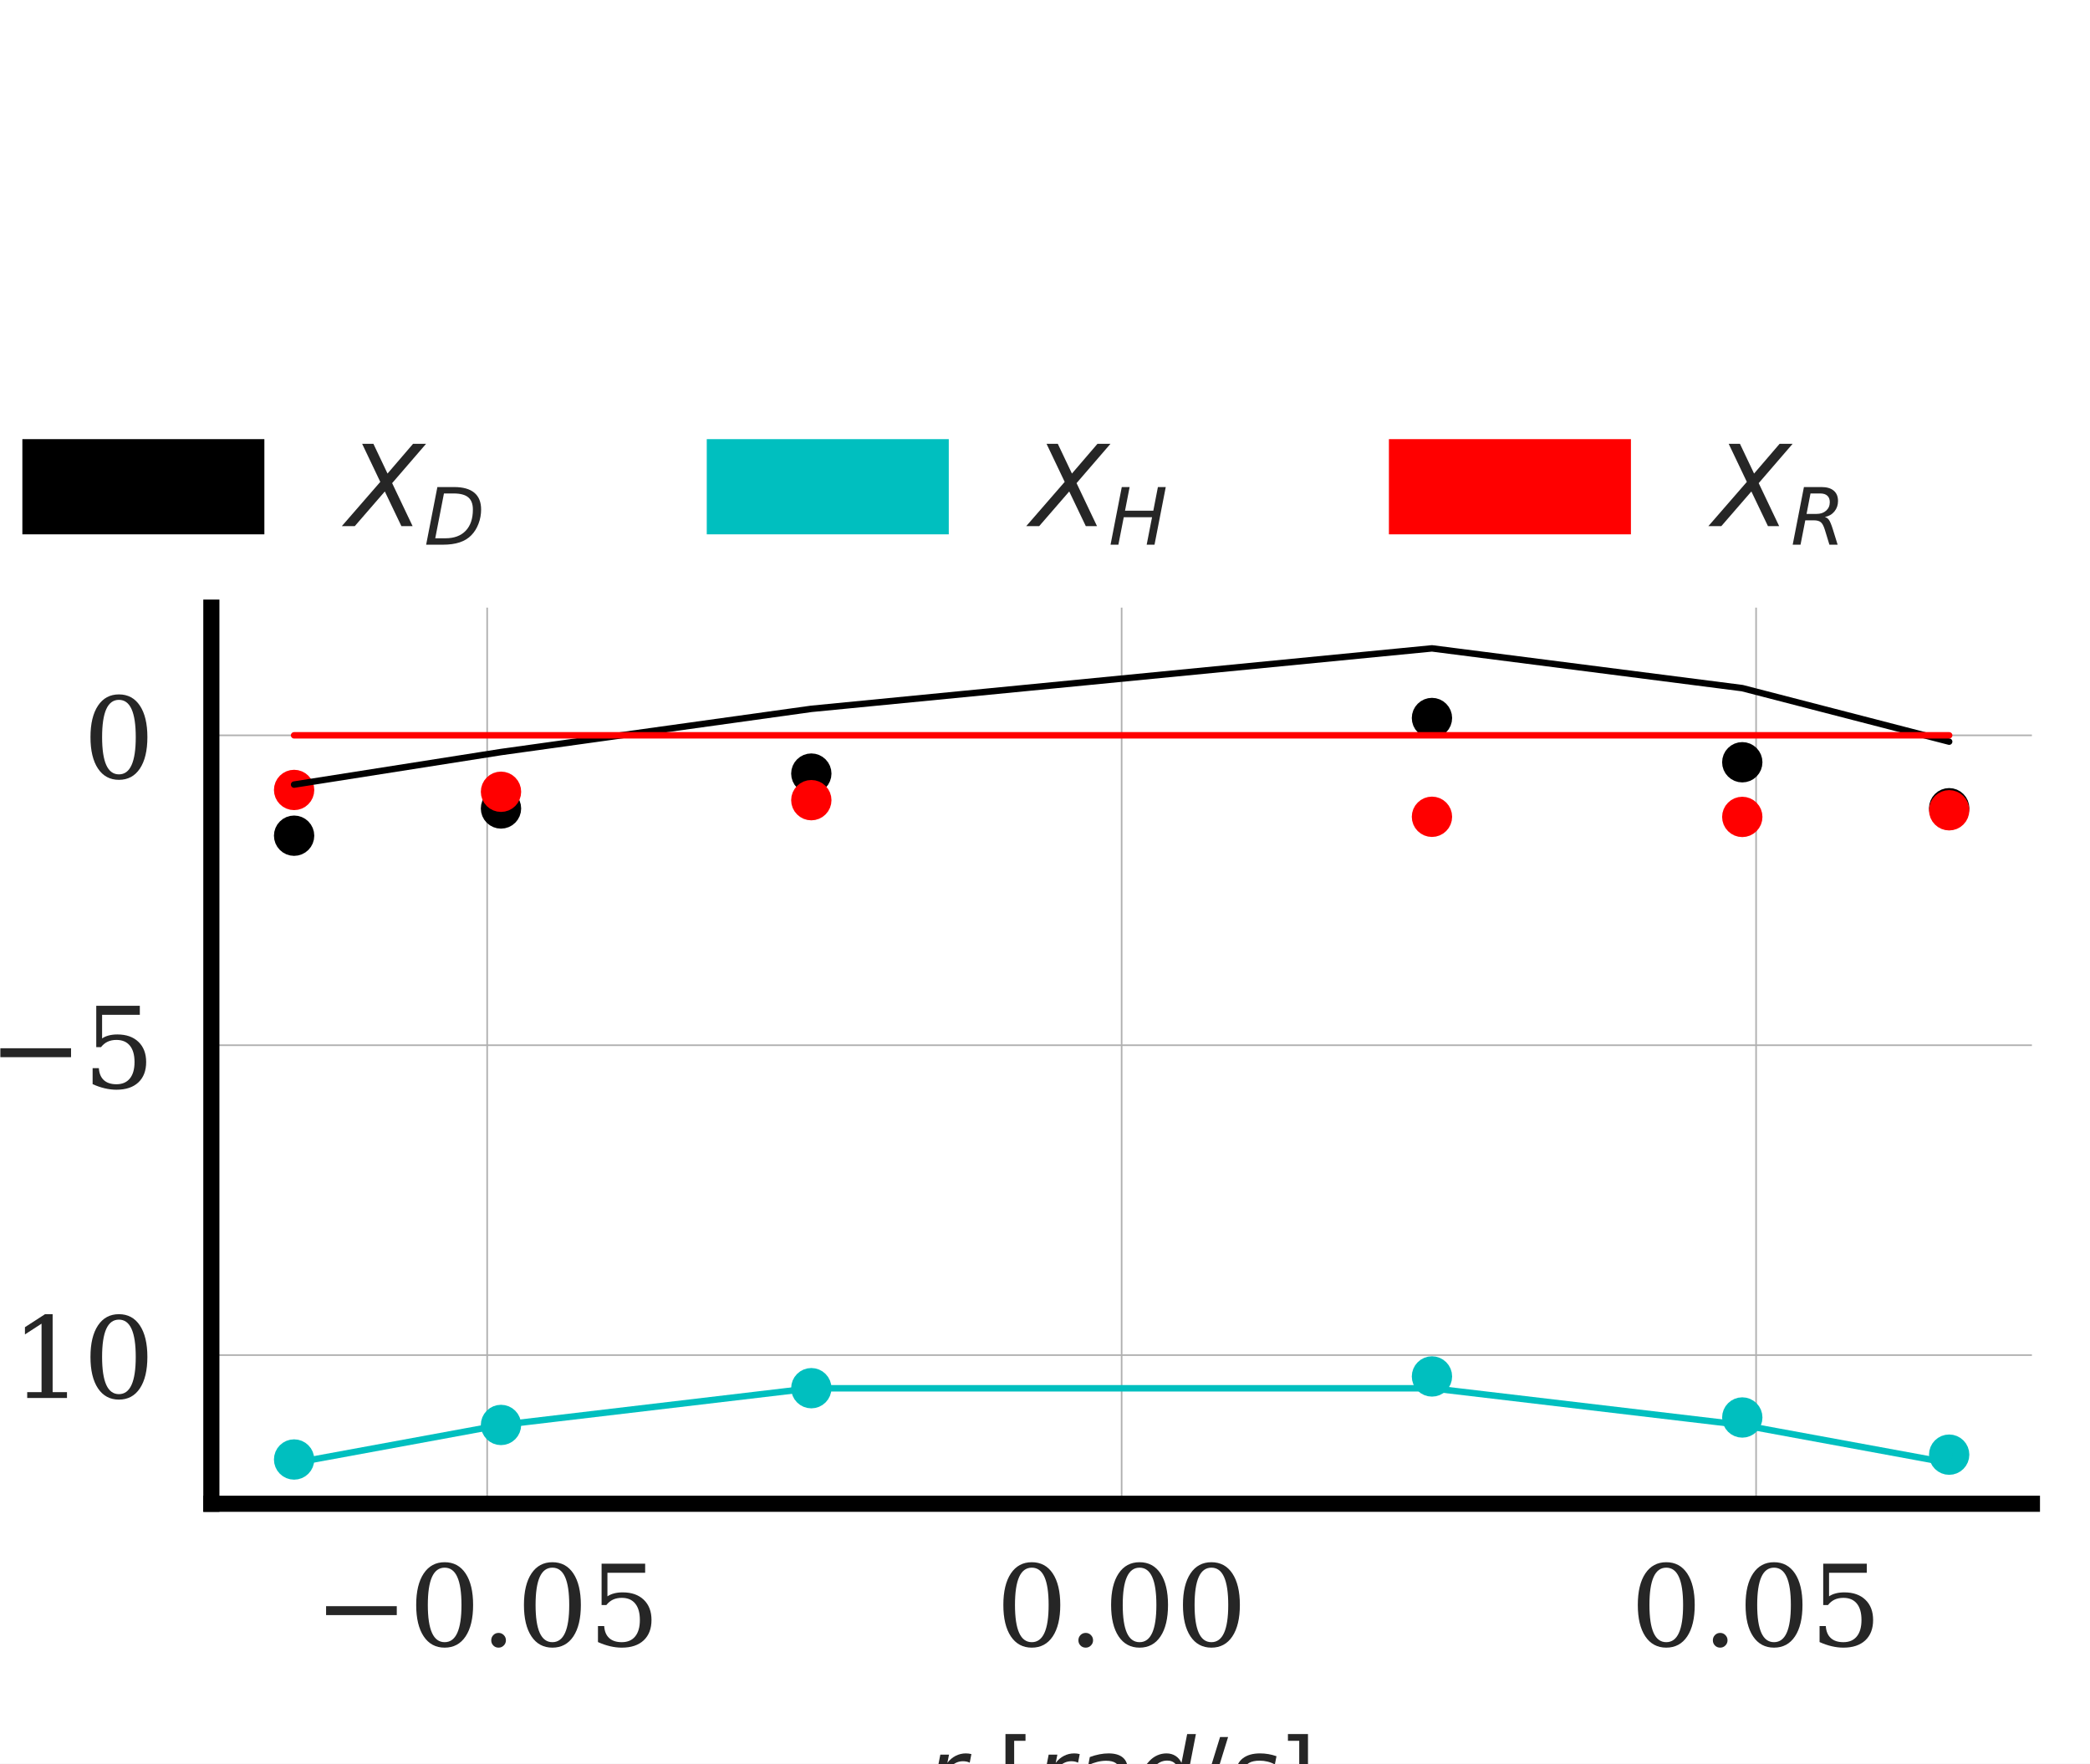
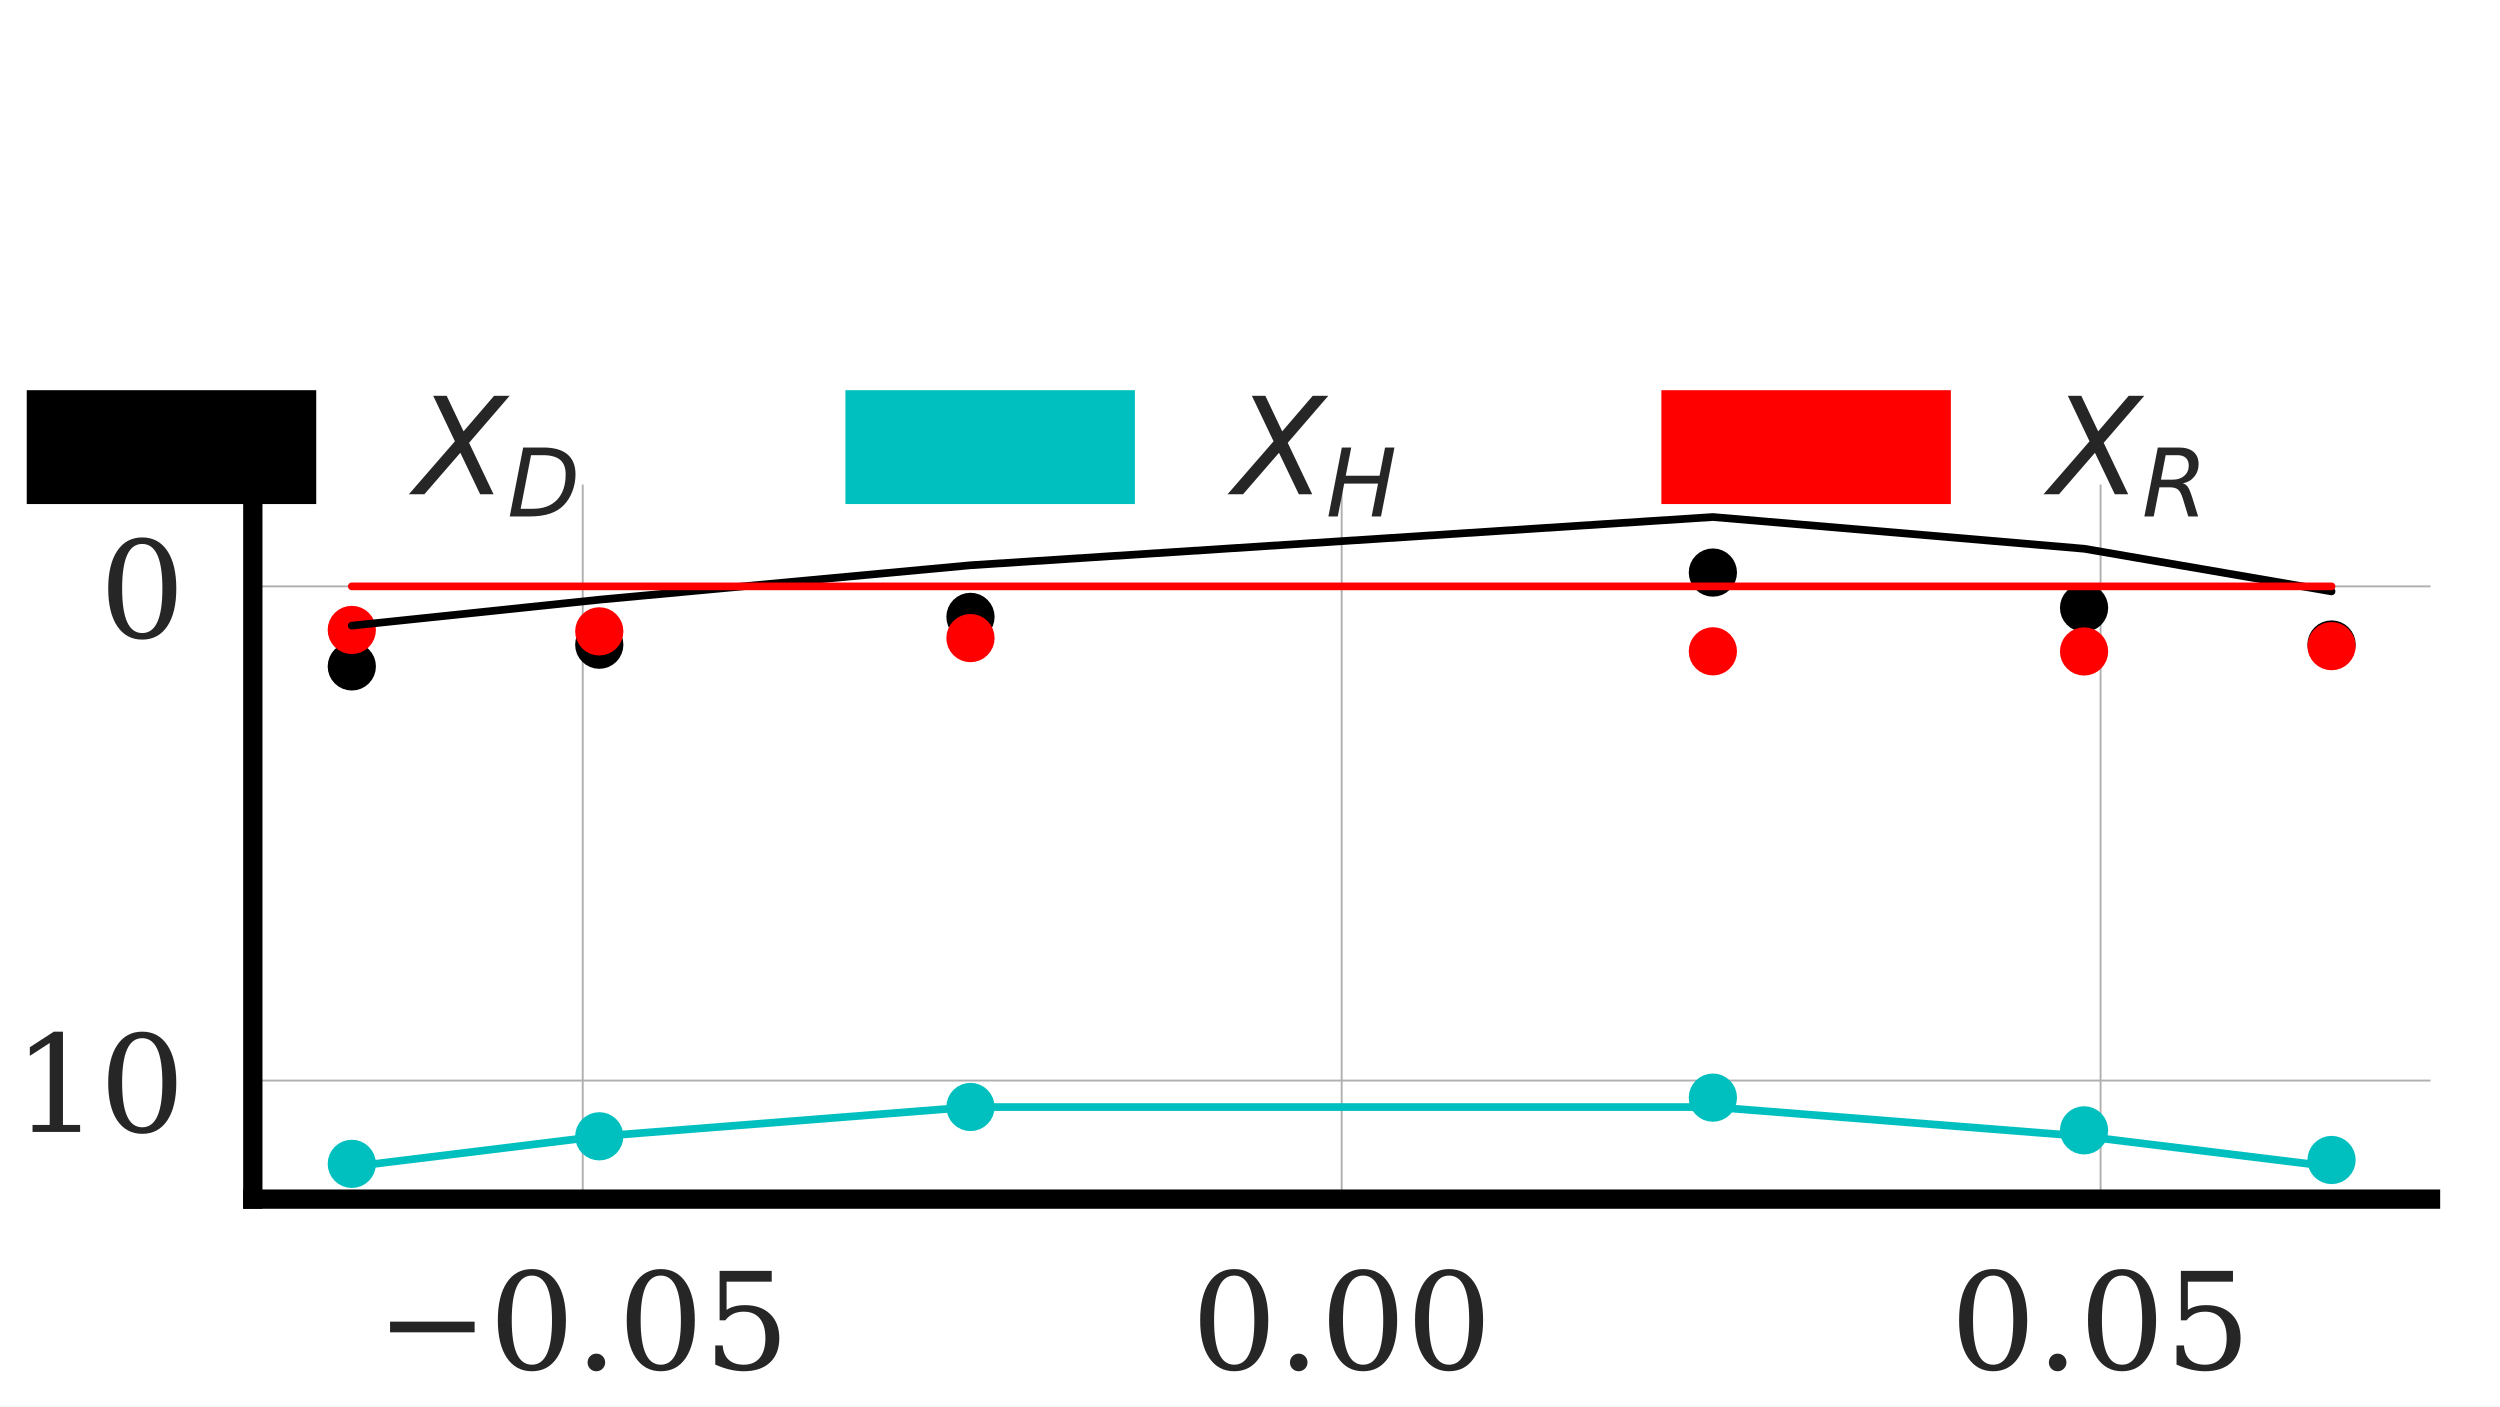
- <svg xmlns="http://www.w3.org/2000/svg" xmlns:xlink="http://www.w3.org/1999/xlink" width="129.54pt" height="109.312pt" viewBox="0 0 129.54 109.312" version="1.1">
+ <svg xmlns="http://www.w3.org/2000/svg" xmlns:xlink="http://www.w3.org/1999/xlink" width="129.54pt" height="72.874pt" viewBox="0 0 129.54 72.874" version="1.1">
  <defs>
    <style type="text/css">*{stroke-linejoin: round; stroke-linecap: butt}</style>
  </defs>
  <g id="figure_1">
    <g id="patch_1">
-       <path d="M 0 109.312  L 129.54 109.312  L 129.54 0  L 0 0  z " style="fill: #ffffff" />
+       <path d="M 0 72.874  L 129.54 72.874  L 129.54 0  L 0 0  z " style="fill: #ffffff" />
    </g>
    <g id="axes_1">
      <g id="patch_2">
-         <path d="M 13.1 93.202  L 125.94 93.202  L 125.94 37.661  L 13.1 37.661  z " style="fill: #ffffff" />
+         <path d="M 13.1 62.134  L 125.94 62.134  L 125.94 25.107  L 13.1 25.107  z " style="fill: #ffffff" />
      </g>
      <g id="matplotlib.axis_1">
        <g id="xtick_1">
          <g id="line2d_1">
-             <path d="M 30.195 93.202  L 30.195 37.661  " clip-path="url(#pa07404b230)" style="fill: none; stroke: #b0b0b0; stroke-width: 0.1; stroke-linecap: round" />
+             <path d="M 30.195 62.134  L 30.195 25.107  " clip-path="url(#p37323d20c9)" style="fill: none; stroke: #b0b0b0; stroke-width: 0.1; stroke-linecap: round" />
          </g>
          <g id="line2d_2" />
          <g id="text_1">
-             <g style="fill: #262626" transform="translate(19.46946 102.0205) scale(0.07 -0.07)">
+             <g style="fill: #262626" transform="translate(19.46946 70.95327) scale(0.07 -0.07)">
              <defs>
                <path id="DejaVuSerif-2212" d="M 678 2259  L 4684 2259  L 4684 1753  L 678 1753  L 678 2259  z " transform="scale(0.015625)" />
                <path id="DejaVuSerif-30" d="M 2034 219  Q 2513 219 2750 744  Q 2988 1269 2988 2328  Q 2988 3391 2750 3916  Q 2513 4441 2034 4441  Q 1556 4441 1318 3916  Q 1081 3391 1081 2328  Q 1081 1269 1318 744  Q 1556 219 2034 219  z M 2034 -91  Q 1275 -91 848 546  Q 422 1184 422 2328  Q 422 3475 848 4112  Q 1275 4750 2034 4750  Q 2797 4750 3222 4112  Q 3647 3475 3647 2328  Q 3647 1184 3222 546  Q 2797 -91 2034 -91  z " transform="scale(0.015625)" />
                <path id="DejaVuSerif-2e" d="M 603 325  Q 603 500 722 622  Q 841 744 1019 744  Q 1191 744 1312 622  Q 1434 500 1434 325  Q 1434 153 1312 31  Q 1191 -91 1019 -91  Q 841 -91 722 29  Q 603 150 603 325  z " transform="scale(0.015625)" />
                <path id="DejaVuSerif-35" d="M 3219 4666  L 3219 4153  L 1081 4153  L 1081 2816  Q 1244 2928 1461 2984  Q 1678 3041 1947 3041  Q 2703 3041 3140 2622  Q 3578 2203 3578 1478  Q 3578 738 3136 323  Q 2694 -91 1894 -91  Q 1572 -91 1234 -12  Q 897 66 544 225  L 544 1131  L 897 1131  Q 925 688 1179 453  Q 1434 219 1894 219  Q 2388 219 2653 544  Q 2919 869 2919 1478  Q 2919 2084 2655 2407  Q 2391 2731 1894 2731  Q 1613 2731 1398 2631  Q 1184 2531 1019 2322  L 750 2322  L 750 4666  L 3219 4666  z " transform="scale(0.015625)" />
              </defs>
              <use xlink:href="#DejaVuSerif-2212" />
              <use xlink:href="#DejaVuSerif-30" x="83.789" />
              <use xlink:href="#DejaVuSerif-2e" x="147.412" />
              <use xlink:href="#DejaVuSerif-30" x="179.199" />
              <use xlink:href="#DejaVuSerif-35" x="242.822" />
            </g>
          </g>
        </g>
        <g id="xtick_2">
          <g id="line2d_3">
-             <path d="M 69.52 93.202  L 69.52 37.661  " clip-path="url(#pa07404b230)" style="fill: none; stroke: #b0b0b0; stroke-width: 0.1; stroke-linecap: round" />
+             <path d="M 69.52 62.134  L 69.52 25.107  " clip-path="url(#p37323d20c9)" style="fill: none; stroke: #b0b0b0; stroke-width: 0.1; stroke-linecap: round" />
          </g>
          <g id="line2d_4" />
          <g id="text_2">
-             <g style="fill: #262626" transform="translate(61.72691 102.0205) scale(0.07 -0.07)">
+             <g style="fill: #262626" transform="translate(61.72691 70.95327) scale(0.07 -0.07)">
              <use xlink:href="#DejaVuSerif-30" />
              <use xlink:href="#DejaVuSerif-2e" x="63.623" />
              <use xlink:href="#DejaVuSerif-30" x="95.41" />
              <use xlink:href="#DejaVuSerif-30" x="159.033" />
            </g>
          </g>
        </g>
        <g id="xtick_3">
          <g id="line2d_5">
-             <path d="M 108.844 93.202  L 108.844 37.661  " clip-path="url(#pa07404b230)" style="fill: none; stroke: #b0b0b0; stroke-width: 0.1; stroke-linecap: round" />
+             <path d="M 108.844 62.134  L 108.844 25.107  " clip-path="url(#p37323d20c9)" style="fill: none; stroke: #b0b0b0; stroke-width: 0.1; stroke-linecap: round" />
          </g>
          <g id="line2d_6" />
          <g id="text_3">
-             <g style="fill: #262626" transform="translate(101.0515 102.0205) scale(0.07 -0.07)">
+             <g style="fill: #262626" transform="translate(101.0515 70.95327) scale(0.07 -0.07)">
              <use xlink:href="#DejaVuSerif-30" />
              <use xlink:href="#DejaVuSerif-2e" x="63.623" />
              <use xlink:href="#DejaVuSerif-30" x="95.41" />
              <use xlink:href="#DejaVuSerif-35" x="159.033" />
            </g>
          </g>
        </g>
        <g id="text_4">
-           <g style="fill: #262626" transform="translate(57.42988 112.0353) scale(0.06 -0.06)">
+           <g style="fill: #262626" transform="translate(57.42988 80.96812) scale(0.06 -0.06)">
            <defs>
              <path id="DejaVuSans-Oblique-72" d="M 2853 2969  Q 2766 3016 2653 3041  Q 2541 3066 2413 3066  Q 1953 3066 1609 2717  Q 1266 2369 1153 1784  L 800 0  L 225 0  L 909 3500  L 1484 3500  L 1375 2956  Q 1603 3259 1920 3421  Q 2238 3584 2597 3584  Q 2691 3584 2781 3573  Q 2872 3563 2963 3538  L 2853 2969  z " transform="scale(0.015625)" />
              <path id="DejaVuSerif-20" transform="scale(0.015625)" />
              <path id="DejaVuSans-5b" d="M 550 4863  L 1875 4863  L 1875 4416  L 1125 4416  L 1125 -397  L 1875 -397  L 1875 -844  L 550 -844  L 550 4863  z " transform="scale(0.015625)" />
              <path id="DejaVuSans-Oblique-61" d="M 3438 1997  L 3047 0  L 2472 0  L 2578 531  Q 2325 219 2001 64  Q 1678 -91 1281 -91  Q 834 -91 548 182  Q 263 456 263 884  Q 263 1497 752 1853  Q 1241 2209 2100 2209  L 2900 2209  L 2931 2363  Q 2938 2388 2941 2417  Q 2944 2447 2944 2509  Q 2944 2788 2717 2942  Q 2491 3097 2081 3097  Q 1800 3097 1504 3025  Q 1209 2953 897 2809  L 997 3341  Q 1322 3463 1633 3523  Q 1944 3584 2234 3584  Q 2853 3584 3176 3315  Q 3500 3047 3500 2534  Q 3500 2431 3484 2292  Q 3469 2153 3438 1997  z M 2816 1759  L 2241 1759  Q 1534 1759 1195 1570  Q 856 1381 856 984  Q 856 709 1029 553  Q 1203 397 1509 397  Q 1978 397 2328 733  Q 2678 1069 2791 1631  L 2816 1759  z " transform="scale(0.015625)" />
              <path id="DejaVuSans-Oblique-64" d="M 2675 525  Q 2444 222 2128 65  Q 1813 -91 1428 -91  Q 903 -91 598 267  Q 294 625 294 1247  Q 294 1766 478 2236  Q 663 2706 1013 3078  Q 1244 3325 1534 3454  Q 1825 3584 2144 3584  Q 2481 3584 2739 3421  Q 2997 3259 3138 2956  L 3513 4863  L 4091 4863  L 3144 0  L 2566 0  L 2675 525  z M 891 1350  Q 891 897 1095 644  Q 1300 391 1663 391  Q 1931 391 2161 520  Q 2391 650 2566 903  Q 2750 1166 2856 1509  Q 2963 1853 2963 2188  Q 2963 2622 2758 2865  Q 2553 3109 2194 3109  Q 1922 3109 1687 2981  Q 1453 2853 1288 2613  Q 1106 2353 998 2009  Q 891 1666 891 1350  z " transform="scale(0.015625)" />
              <path id="DejaVuSans-2f" d="M 1625 4666  L 2156 4666  L 531 -594  L 0 -594  L 1625 4666  z " transform="scale(0.015625)" />
              <path id="DejaVuSans-Oblique-73" d="M 3200 3397  L 3091 2853  Q 2863 2978 2609 3040  Q 2356 3103 2088 3103  Q 1634 3103 1373 2948  Q 1113 2794 1113 2528  Q 1113 2219 1719 2053  Q 1766 2041 1788 2034  L 1972 1978  Q 2547 1819 2739 1644  Q 2931 1469 2931 1166  Q 2931 609 2489 259  Q 2047 -91 1331 -91  Q 1053 -91 747 -37  Q 441 16 72 128  L 184 722  Q 500 559 806 475  Q 1113 391 1394 391  Q 1816 391 2080 572  Q 2344 753 2344 1031  Q 2344 1331 1650 1516  L 1591 1531  L 1394 1581  Q 956 1697 753 1886  Q 550 2075 550 2369  Q 550 2928 970 3256  Q 1391 3584 2113 3584  Q 2397 3584 2667 3537  Q 2938 3491 3200 3397  z " transform="scale(0.015625)" />
              <path id="DejaVuSans-5d" d="M 1947 4863  L 1947 -844  L 622 -844  L 622 -397  L 1369 -397  L 1369 4416  L 622 4416  L 622 4863  L 1947 4863  z " transform="scale(0.015625)" />
            </defs>
            <use xlink:href="#DejaVuSans-Oblique-72" transform="translate(0 0.015625)" />
            <use xlink:href="#DejaVuSerif-20" transform="translate(41.11328 0.015625)" />
            <use xlink:href="#DejaVuSans-5b" transform="translate(72.90039 0.015625)" />
            <use xlink:href="#DejaVuSans-Oblique-72" transform="translate(111.9141 0.015625)" />
            <use xlink:href="#DejaVuSans-Oblique-61" transform="translate(153.0273 0.015625)" />
            <use xlink:href="#DejaVuSans-Oblique-64" transform="translate(214.3066 0.015625)" />
            <use xlink:href="#DejaVuSans-2f" transform="translate(277.7832 0.015625)" />
            <use xlink:href="#DejaVuSans-Oblique-73" transform="translate(311.4746 0.015625)" />
            <use xlink:href="#DejaVuSans-5d" transform="translate(363.5742 0.015625)" />
          </g>
        </g>
      </g>
      <g id="matplotlib.axis_2">
        <g id="ytick_1">
          <g id="line2d_7">
-             <path d="M 13.1 83.988  L 125.94 83.988  " clip-path="url(#pa07404b230)" style="fill: none; stroke: #b0b0b0; stroke-width: 0.1; stroke-linecap: round" />
+             <path d="M 13.1 55.992  L 125.94 55.992  " clip-path="url(#p37323d20c9)" style="fill: none; stroke: #b0b0b0; stroke-width: 0.1; stroke-linecap: round" />
          </g>
          <g id="line2d_8" />
          <g id="text_5">
-             <g style="fill: #262626" transform="translate(-5.173281 86.64735) scale(0.07 -0.07)">
+             <g style="fill: #262626" transform="translate(-5.173281 58.65139) scale(0.07 -0.07)">
              <defs>
                <path id="DejaVuSerif-31" d="M 909 0  L 909 331  L 1722 331  L 1722 4213  L 781 3603  L 781 4013  L 1919 4750  L 2350 4750  L 2350 331  L 3163 331  L 3163 0  L 909 0  z " transform="scale(0.015625)" />
              </defs>
              <use xlink:href="#DejaVuSerif-2212" />
              <use xlink:href="#DejaVuSerif-31" x="83.789" />
              <use xlink:href="#DejaVuSerif-30" x="147.412" />
            </g>
          </g>
        </g>
        <g id="ytick_2">
          <g id="line2d_9">
-             <path d="M 13.1 64.781  L 125.94 64.781  " clip-path="url(#pa07404b230)" style="fill: none; stroke: #b0b0b0; stroke-width: 0.1; stroke-linecap: round" />
+             <path d="M 13.1 30.383  L 125.94 30.383  " clip-path="url(#p37323d20c9)" style="fill: none; stroke: #b0b0b0; stroke-width: 0.1; stroke-linecap: round" />
          </g>
          <g id="line2d_10" />
          <g id="text_6">
-             <g style="fill: #262626" transform="translate(-0.719531 67.44076) scale(0.07 -0.07)">
-               <use xlink:href="#DejaVuSerif-2212" />
-               <use xlink:href="#DejaVuSerif-35" x="83.789" />
-             </g>
-           </g>
-         </g>
-         <g id="ytick_3">
-           <g id="line2d_11">
-             <path d="M 13.1 45.575  L 125.94 45.575  " clip-path="url(#pa07404b230)" style="fill: none; stroke: #b0b0b0; stroke-width: 0.1; stroke-linecap: round" />
-           </g>
-           <g id="line2d_12" />
-           <g id="text_7">
-             <g style="fill: #262626" transform="translate(5.14625 48.23417) scale(0.07 -0.07)">
+             <g style="fill: #262626" transform="translate(5.14625 33.0426) scale(0.07 -0.07)">
              <use xlink:href="#DejaVuSerif-30" />
            </g>
          </g>
        </g>
-         <g id="text_8">
-           <g style="fill: #262626" transform="translate(-10.55328 93.42126) rotate(-90) scale(0.06 -0.06)">
+         <g id="text_7">
+           <g style="fill: #262626" transform="translate(-10.55328 71.61084) rotate(-90) scale(0.06 -0.06)">
            <defs>
              <path id="DejaVuSerif-53" d="M 594 225  L 594 1288  L 953 1284  Q 969 753 1261 498  Q 1553 244 2150 244  Q 2706 244 2998 464  Q 3291 684 3291 1106  Q 3291 1444 3114 1625  Q 2938 1806 2369 1978  L 1753 2163  Q 1084 2366 811 2669  Q 538 2972 538 3500  Q 538 4094 959 4422  Q 1381 4750 2144 4750  Q 2469 4750 2856 4679  Q 3244 4609 3681 4475  L 3681 3481  L 3328 3481  Q 3275 3975 2998 4195  Q 2722 4416 2156 4416  Q 1663 4416 1405 4214  Q 1147 4013 1147 3628  Q 1147 3294 1340 3103  Q 1534 2913 2163 2725  L 2741 2553  Q 3375 2363 3645 2067  Q 3916 1772 3916 1275  Q 3916 597 3481 253  Q 3047 -91 2188 -91  Q 1803 -91 1404 -12  Q 1006 66 594 225  z " transform="scale(0.015625)" />
              <path id="DejaVuSerif-75" d="M 2266 3322  L 3341 3322  L 3341 331  L 3884 331  L 3884 0  L 2766 0  L 2766 588  Q 2606 256 2353 82  Q 2100 -91 1766 -91  Q 1213 -91 952 223  Q 691 538 691 1209  L 691 2988  L 172 2988  L 172 3322  L 1269 3322  L 1269 1388  Q 1269 781 1417 556  Q 1566 331 1947 331  Q 2347 331 2556 625  Q 2766 919 2766 1478  L 2766 2988  L 2266 2988  L 2266 3322  z " transform="scale(0.015625)" />
              <path id="DejaVuSerif-72" d="M 3059 3328  L 3059 2497  L 2728 2497  Q 2713 2744 2591 2866  Q 2469 2988 2234 2988  Q 1809 2988 1582 2694  Q 1356 2400 1356 1850  L 1356 331  L 2022 331  L 2022 0  L 263 0  L 263 331  L 781 331  L 781 2994  L 231 2994  L 231 3322  L 1356 3322  L 1356 2731  Q 1525 3078 1790 3245  Q 2056 3413 2438 3413  Q 2578 3413 2733 3391  Q 2888 3369 3059 3328  z " transform="scale(0.015625)" />
              <path id="DejaVuSerif-67" d="M 3359 2988  L 3359 72  Q 3359 -644 2965 -1033  Q 2572 -1422 1844 -1422  Q 1516 -1422 1216 -1362  Q 916 -1303 641 -1184  L 641 -488  L 941 -488  Q 997 -813 1206 -963  Q 1416 -1113 1806 -1113  Q 2313 -1113 2548 -827  Q 2784 -541 2784 72  L 2784 519  Q 2616 206 2355 57  Q 2094 -91 1709 -91  Q 1097 -91 708 395  Q 319 881 319 1663  Q 319 2444 706 2928  Q 1094 3413 1709 3413  Q 2094 3413 2355 3264  Q 2616 3116 2784 2803  L 2784 3322  L 3909 3322  L 3909 2988  L 3359 2988  z M 2784 1825  Q 2784 2422 2554 2737  Q 2325 3053 1888 3053  Q 1444 3053 1217 2703  Q 991 2353 991 1663  Q 991 975 1217 622  Q 1444 269 1888 269  Q 2325 269 2554 583  Q 2784 897 2784 1497  L 2784 1825  z " transform="scale(0.015625)" />
              <path id="DejaVuSerif-65" d="M 3469 1600  L 991 1600  L 991 1575  Q 991 903 1244 561  Q 1497 219 1991 219  Q 2369 219 2611 417  Q 2853 616 2950 1006  L 3413 1006  Q 3275 459 2904 184  Q 2534 -91 1931 -91  Q 1203 -91 761 389  Q 319 869 319 1663  Q 319 2450 753 2931  Q 1188 3413 1894 3413  Q 2647 3413 3050 2948  Q 3453 2484 3469 1600  z M 2791 1931  Q 2772 2513 2545 2808  Q 2319 3103 1894 3103  Q 1497 3103 1269 2806  Q 1041 2509 991 1931  L 2791 1931  z " transform="scale(0.015625)" />
              <path id="DejaVuSerif-66" d="M 2753 4078  L 2450 4078  Q 2447 4313 2317 4434  Q 2188 4556 1941 4556  Q 1619 4556 1487 4379  Q 1356 4203 1356 3750  L 1356 3322  L 2284 3322  L 2284 2988  L 1356 2988  L 1356 331  L 2094 331  L 2094 0  L 231 0  L 231 331  L 781 331  L 781 2988  L 231 2988  L 231 3322  L 781 3322  L 781 3738  Q 781 4294 1070 4578  Q 1359 4863 1919 4863  Q 2128 4863 2337 4825  Q 2547 4788 2753 4709  L 2753 4078  z " transform="scale(0.015625)" />
              <path id="DejaVuSerif-6f" d="M 1925 219  Q 2388 219 2623 584  Q 2859 950 2859 1663  Q 2859 2375 2623 2739  Q 2388 3103 1925 3103  Q 1463 3103 1227 2739  Q 991 2375 991 1663  Q 991 950 1228 584  Q 1466 219 1925 219  z M 1925 -91  Q 1200 -91 759 389  Q 319 869 319 1663  Q 319 2456 758 2934  Q 1197 3413 1925 3413  Q 2653 3413 3092 2934  Q 3531 2456 3531 1663  Q 3531 869 3092 389  Q 2653 -91 1925 -91  z " transform="scale(0.015625)" />
              <path id="DejaVuSerif-63" d="M 3291 997  Q 3169 466 2822 187  Q 2475 -91 1925 -91  Q 1200 -91 759 389  Q 319 869 319 1663  Q 319 2459 759 2936  Q 1200 3413 1925 3413  Q 2241 3413 2553 3339  Q 2866 3266 3181 3116  L 3181 2266  L 2847 2266  Q 2781 2703 2561 2903  Q 2341 3103 1931 3103  Q 1466 3103 1228 2742  Q 991 2381 991 1663  Q 991 944 1227 581  Q 1463 219 1931 219  Q 2303 219 2525 412  Q 2747 606 2828 997  L 3291 997  z " transform="scale(0.015625)" />
              <path id="DejaVuSerif-73" d="M 359 184  L 359 959  L 691 959  Q 703 588 923 403  Q 1144 219 1575 219  Q 1963 219 2166 364  Q 2369 509 2369 788  Q 2369 1006 2220 1140  Q 2072 1275 1594 1428  L 1178 1569  Q 750 1706 558 1912  Q 366 2119 366 2438  Q 366 2894 700 3153  Q 1034 3413 1625 3413  Q 1888 3413 2178 3344  Q 2469 3275 2778 3144  L 2778 2419  L 2447 2419  Q 2434 2741 2221 2922  Q 2009 3103 1644 3103  Q 1281 3103 1095 2975  Q 909 2847 909 2591  Q 909 2381 1050 2254  Q 1191 2128 1613 1997  L 2069 1856  Q 2541 1709 2748 1489  Q 2956 1269 2956 922  Q 2956 450 2595 179  Q 2234 -91 1600 -91  Q 1278 -91 972 -22  Q 666 47 359 184  z " transform="scale(0.015625)" />
              <path id="DejaVuSans-Oblique-58" d="M 878 4666  L 1516 4666  L 2316 2981  L 3763 4666  L 4500 4666  L 2578 2438  L 3738 0  L 3103 0  L 2163 1966  L 459 0  L -275 0  L 1906 2509  L 878 4666  z " transform="scale(0.015625)" />
              <path id="DejaVuSans-Oblique-4e" d="M 1081 4666  L 1931 4666  L 3219 666  L 4000 4666  L 4616 4666  L 3706 0  L 2853 0  L 1569 4025  L 788 0  L 172 0  L 1081 4666  z " transform="scale(0.015625)" />
            </defs>
            <use xlink:href="#DejaVuSerif-53" transform="translate(0 0.015625)" />
            <use xlink:href="#DejaVuSerif-75" transform="translate(68.50586 0.015625)" />
            <use xlink:href="#DejaVuSerif-72" transform="translate(132.9102 0.015625)" />
            <use xlink:href="#DejaVuSerif-67" transform="translate(180.7129 0.015625)" />
            <use xlink:href="#DejaVuSerif-65" transform="translate(244.7266 0.015625)" />
            <use xlink:href="#DejaVuSerif-20" transform="translate(303.9062 0.015625)" />
            <use xlink:href="#DejaVuSerif-66" transform="translate(335.6934 0.015625)" />
            <use xlink:href="#DejaVuSerif-6f" transform="translate(372.7051 0.015625)" />
            <use xlink:href="#DejaVuSerif-72" transform="translate(432.9102 0.015625)" />
            <use xlink:href="#DejaVuSerif-63" transform="translate(480.7129 0.015625)" />
            <use xlink:href="#DejaVuSerif-65" transform="translate(536.7188 0.015625)" />
            <use xlink:href="#DejaVuSerif-73" transform="translate(595.8984 0.015625)" />
            <use xlink:href="#DejaVuSerif-20" transform="translate(647.2168 0.015625)" />
            <use xlink:href="#DejaVuSans-Oblique-58" transform="translate(679.0039 0.015625)" />
            <use xlink:href="#DejaVuSerif-20" transform="translate(747.5098 0.015625)" />
            <use xlink:href="#DejaVuSans-5b" transform="translate(779.2969 0.015625)" />
            <use xlink:href="#DejaVuSans-Oblique-4e" transform="translate(818.3105 0.015625)" />
            <use xlink:href="#DejaVuSans-5d" transform="translate(893.1152 0.015625)" />
          </g>
        </g>
      </g>
+       <g id="line2d_11">
+         <defs>
+           <path id="m92ec9d3f52" d="M 0 0.75  C 0.199 0.75 0.39 0.671 0.53 0.53  C 0.671 0.39 0.75 0.199 0.75 0  C 0.75 -0.199 0.671 -0.39 0.53 -0.53  C 0.39 -0.671 0.199 -0.75 0 -0.75  C -0.199 -0.75 -0.39 -0.671 -0.53 -0.53  C -0.671 -0.39 -0.75 -0.199 -0.75 0  C -0.75 0.199 -0.671 0.39 -0.53 0.53  C -0.39 0.671 -0.199 0.75 0 0.75  z " style="stroke: #000000" />
+         </defs>
+         <g clip-path="url(#p37323d20c9)">
+           <use xlink:href="#m92ec9d3f52" x="18.229" y="34.53" style="stroke: #000000" />
+           <use xlink:href="#m92ec9d3f52" x="31.052" y="33.406" style="stroke: #000000" />
+           <use xlink:href="#m92ec9d3f52" x="50.286" y="31.965" style="stroke: #000000" />
+           <use xlink:href="#m92ec9d3f52" x="88.754" y="29.668" style="stroke: #000000" />
+           <use xlink:href="#m92ec9d3f52" x="107.988" y="31.496" style="stroke: #000000" />
+           <use xlink:href="#m92ec9d3f52" x="120.811" y="33.396" style="stroke: #000000" />
+         </g>
+       </g>
+       <g id="line2d_12">
+         <defs>
+           <path id="mbe7a1bcec6" d="M 0 0.75  C 0.199 0.75 0.39 0.671 0.53 0.53  C 0.671 0.39 0.75 0.199 0.75 0  C 0.75 -0.199 0.671 -0.39 0.53 -0.53  C 0.39 -0.671 0.199 -0.75 0 -0.75  C -0.199 -0.75 -0.39 -0.671 -0.53 -0.53  C -0.671 -0.39 -0.75 -0.199 -0.75 0  C -0.75 0.199 -0.671 0.39 -0.53 0.53  C -0.39 0.671 -0.199 0.75 0 0.75  z " style="stroke: #00bfbf" />
+         </defs>
+         <g clip-path="url(#p37323d20c9)">
+           <use xlink:href="#mbe7a1bcec6" x="18.229" y="60.306" style="fill: #00bfbf; stroke: #00bfbf" />
+           <use xlink:href="#mbe7a1bcec6" x="31.052" y="58.879" style="fill: #00bfbf; stroke: #00bfbf" />
+           <use xlink:href="#mbe7a1bcec6" x="50.286" y="57.359" style="fill: #00bfbf; stroke: #00bfbf" />
+           <use xlink:href="#mbe7a1bcec6" x="88.754" y="56.875" style="fill: #00bfbf; stroke: #00bfbf" />
+           <use xlink:href="#mbe7a1bcec6" x="107.988" y="58.57" style="fill: #00bfbf; stroke: #00bfbf" />
+           <use xlink:href="#mbe7a1bcec6" x="120.811" y="60.106" style="fill: #00bfbf; stroke: #00bfbf" />
+         </g>
+       </g>
      <g id="line2d_13">
        <defs>
-           <path id="me54d1a9a1c" d="M 0 0.75  C 0.199 0.75 0.39 0.671 0.53 0.53  C 0.671 0.39 0.75 0.199 0.75 0  C 0.75 -0.199 0.671 -0.39 0.53 -0.53  C 0.39 -0.671 0.199 -0.75 0 -0.75  C -0.199 -0.75 -0.39 -0.671 -0.53 -0.53  C -0.671 -0.39 -0.75 -0.199 -0.75 0  C -0.75 0.199 -0.671 0.39 -0.53 0.53  C -0.39 0.671 -0.199 0.75 0 0.75  z " style="stroke: #000000" />
+           <path id="m4e3df9ebaf" d="M 0 0.75  C 0.199 0.75 0.39 0.671 0.53 0.53  C 0.671 0.39 0.75 0.199 0.75 0  C 0.75 -0.199 0.671 -0.39 0.53 -0.53  C 0.39 -0.671 0.199 -0.75 0 -0.75  C -0.199 -0.75 -0.39 -0.671 -0.53 -0.53  C -0.671 -0.39 -0.75 -0.199 -0.75 0  C -0.75 0.199 -0.671 0.39 -0.53 0.53  C -0.39 0.671 -0.199 0.75 0 0.75  z " style="stroke: #ff0000" />
        </defs>
-         <g clip-path="url(#pa07404b230)">
-           <use xlink:href="#me54d1a9a1c" x="18.229" y="51.796" style="stroke: #000000" />
-           <use xlink:href="#me54d1a9a1c" x="31.052" y="50.109" style="stroke: #000000" />
-           <use xlink:href="#me54d1a9a1c" x="50.286" y="47.947" style="stroke: #000000" />
-           <use xlink:href="#me54d1a9a1c" x="88.754" y="44.502" style="stroke: #000000" />
-           <use xlink:href="#me54d1a9a1c" x="107.988" y="47.244" style="stroke: #000000" />
-           <use xlink:href="#me54d1a9a1c" x="120.811" y="50.094" style="stroke: #000000" />
+         <g clip-path="url(#p37323d20c9)">
+           <use xlink:href="#m4e3df9ebaf" x="18.229" y="32.641" style="fill: #ff0000; stroke: #ff0000" />
+           <use xlink:href="#m4e3df9ebaf" x="31.052" y="32.715" style="fill: #ff0000; stroke: #ff0000" />
+           <use xlink:href="#m4e3df9ebaf" x="50.286" y="33.063" style="fill: #ff0000; stroke: #ff0000" />
+           <use xlink:href="#m4e3df9ebaf" x="88.754" y="33.749" style="fill: #ff0000; stroke: #ff0000" />
+           <use xlink:href="#m4e3df9ebaf" x="107.988" y="33.755" style="fill: #ff0000; stroke: #ff0000" />
+           <use xlink:href="#m4e3df9ebaf" x="120.811" y="33.48" style="fill: #ff0000; stroke: #ff0000" />
        </g>
      </g>
      <g id="line2d_14">
-         <defs>
-           <path id="m52276382b3" d="M 0 0.75  C 0.199 0.75 0.39 0.671 0.53 0.53  C 0.671 0.39 0.75 0.199 0.75 0  C 0.75 -0.199 0.671 -0.39 0.53 -0.53  C 0.39 -0.671 0.199 -0.75 0 -0.75  C -0.199 -0.75 -0.39 -0.671 -0.53 -0.53  C -0.671 -0.39 -0.75 -0.199 -0.75 0  C -0.75 0.199 -0.671 0.39 -0.53 0.53  C -0.39 0.671 -0.199 0.75 0 0.75  z " style="stroke: #00bfbf" />
-         </defs>
-         <g clip-path="url(#pa07404b230)">
-           <use xlink:href="#m52276382b3" x="18.229" y="90.459" style="fill: #00bfbf; stroke: #00bfbf" />
-           <use xlink:href="#m52276382b3" x="31.052" y="88.318" style="fill: #00bfbf; stroke: #00bfbf" />
-           <use xlink:href="#m52276382b3" x="50.286" y="86.039" style="fill: #00bfbf; stroke: #00bfbf" />
-           <use xlink:href="#m52276382b3" x="88.754" y="85.312" style="fill: #00bfbf; stroke: #00bfbf" />
-           <use xlink:href="#m52276382b3" x="107.988" y="87.855" style="fill: #00bfbf; stroke: #00bfbf" />
-           <use xlink:href="#m52276382b3" x="120.811" y="90.159" style="fill: #00bfbf; stroke: #00bfbf" />
-         </g>
+         <path d="M 18.229 32.418  L 31.052 31.074  L 50.286 29.289  L 88.754 26.79  L 107.988 28.433  L 120.811 30.644  " clip-path="url(#p37323d20c9)" style="fill: none; stroke: #000000; stroke-width: 0.4; stroke-linecap: round" />
      </g>
      <g id="line2d_15">
-         <defs>
-           <path id="m00f9204bd8" d="M 0 0.75  C 0.199 0.75 0.39 0.671 0.53 0.53  C 0.671 0.39 0.75 0.199 0.75 0  C 0.75 -0.199 0.671 -0.39 0.53 -0.53  C 0.39 -0.671 0.199 -0.75 0 -0.75  C -0.199 -0.75 -0.39 -0.671 -0.53 -0.53  C -0.671 -0.39 -0.75 -0.199 -0.75 0  C -0.75 0.199 -0.671 0.39 -0.53 0.53  C -0.39 0.671 -0.199 0.75 0 0.75  z " style="stroke: #ff0000" />
-         </defs>
-         <g clip-path="url(#pa07404b230)">
-           <use xlink:href="#m00f9204bd8" x="18.229" y="48.961" style="fill: #ff0000; stroke: #ff0000" />
-           <use xlink:href="#m00f9204bd8" x="31.052" y="49.073" style="fill: #ff0000; stroke: #ff0000" />
-           <use xlink:href="#m00f9204bd8" x="50.286" y="49.594" style="fill: #ff0000; stroke: #ff0000" />
-           <use xlink:href="#m00f9204bd8" x="88.754" y="50.624" style="fill: #ff0000; stroke: #ff0000" />
-           <use xlink:href="#m00f9204bd8" x="107.988" y="50.632" style="fill: #ff0000; stroke: #ff0000" />
-           <use xlink:href="#m00f9204bd8" x="120.811" y="50.22" style="fill: #ff0000; stroke: #ff0000" />
-         </g>
+         <path d="M 18.229 60.451  L 31.052 58.879  L 50.286 57.364  L 88.754 57.364  L 107.988 58.879  L 120.811 60.451  " clip-path="url(#p37323d20c9)" style="fill: none; stroke: #00bfbf; stroke-width: 0.4; stroke-linecap: round" />
      </g>
      <g id="line2d_16">
-         <path d="M 18.229 48.628  L 31.052 46.612  L 50.286 43.934  L 88.754 40.186  L 107.988 42.65  L 120.811 45.967  " clip-path="url(#pa07404b230)" style="fill: none; stroke: #000000; stroke-width: 0.4; stroke-linecap: round" />
-       </g>
-       <g id="line2d_17">
-         <path d="M 18.229 90.677  L 31.052 88.319  L 50.286 86.045  L 88.754 86.045  L 107.988 88.319  L 120.811 90.677  " clip-path="url(#pa07404b230)" style="fill: none; stroke: #00bfbf; stroke-width: 0.4; stroke-linecap: round" />
-       </g>
-       <g id="line2d_18">
-         <path d="M 18.229 45.575  L 31.052 45.575  L 50.286 45.575  L 88.754 45.575  L 107.988 45.575  L 120.811 45.575  " clip-path="url(#pa07404b230)" style="fill: none; stroke: #ff0000; stroke-width: 0.4; stroke-linecap: round" />
+         <path d="M 18.229 30.383  L 31.052 30.383  L 50.286 30.383  L 88.754 30.383  L 107.988 30.383  L 120.811 30.383  " clip-path="url(#p37323d20c9)" style="fill: none; stroke: #ff0000; stroke-width: 0.4; stroke-linecap: round" />
      </g>
      <g id="patch_3">
-         <path d="M 13.1 93.202  L 13.1 37.661  " style="fill: none; stroke: #000000; stroke-linejoin: miter; stroke-linecap: square" />
+         <path d="M 13.1 62.134  L 13.1 25.107  " style="fill: none; stroke: #000000; stroke-linejoin: miter; stroke-linecap: square" />
      </g>
      <g id="patch_4">
-         <path d="M 13.1 93.202  L 125.94 93.202  " style="fill: none; stroke: #000000; stroke-linejoin: miter; stroke-linecap: square" />
+         <path d="M 13.1 62.134  L 125.94 62.134  " style="fill: none; stroke: #000000; stroke-linejoin: miter; stroke-linecap: square" />
      </g>
      <g id="legend_1">
        <g id="patch_5">
-           <path d="M 1.886 32.618  L 15.886 32.618  L 15.886 27.718  L 1.886 27.718  z " style="stroke: #000000; stroke-linejoin: miter" />
-         </g>
-         <g id="text_9">
-           <g style="fill: #262626" transform="translate(21.4859 32.6177) scale(0.07 -0.07)">
+           <path d="M 1.886 25.618  L 15.886 25.618  L 15.886 20.718  L 1.886 20.718  z " style="stroke: #000000; stroke-linejoin: miter" />
+         </g>
+         <g id="text_8">
+           <g style="fill: #262626" transform="translate(21.4859 25.6181) scale(0.07 -0.07)">
            <defs>
              <path id="DejaVuSans-Oblique-44" d="M 1081 4666  L 2438 4666  Q 3519 4666 4070 4208  Q 4622 3750 4622 2847  Q 4622 2250 4412 1698  Q 4203 1147 3834 769  Q 3463 381 2891 190  Q 2319 0 1538 0  L 172 0  L 1081 4666  z M 1613 4147  L 909 519  L 1734 519  Q 2794 519 3375 1128  Q 3956 1738 3956 2847  Q 3956 3519 3581 3833  Q 3206 4147 2406 4147  L 1613 4147  z " transform="scale(0.015625)" />
            </defs>
            <use xlink:href="#DejaVuSans-Oblique-58" transform="translate(0 0.09375)" />
            <use xlink:href="#DejaVuSans-Oblique-44" transform="translate(68.50586 -16.3125) scale(0.7)" />
          </g>
        </g>
        <g id="patch_6">
-           <path d="M 44.306 32.618  L 58.306 32.618  L 58.306 27.718  L 44.306 27.718  z " style="fill: #00bfbf; stroke: #00bfbf; stroke-linejoin: miter" />
-         </g>
-         <g id="text_10">
-           <g style="fill: #262626" transform="translate(63.9059 32.6177) scale(0.07 -0.07)">
+           <path d="M 44.306 25.618  L 58.306 25.618  L 58.306 20.718  L 44.306 20.718  z " style="fill: #00bfbf; stroke: #00bfbf; stroke-linejoin: miter" />
+         </g>
+         <g id="text_9">
+           <g style="fill: #262626" transform="translate(63.9059 25.6181) scale(0.07 -0.07)">
            <defs>
              <path id="DejaVuSans-Oblique-48" d="M 1081 4666  L 1716 4666  L 1344 2753  L 3634 2753  L 4006 4666  L 4641 4666  L 3731 0  L 3097 0  L 3531 2222  L 1241 2222  L 806 0  L 172 0  L 1081 4666  z " transform="scale(0.015625)" />
            </defs>
            <use xlink:href="#DejaVuSans-Oblique-58" transform="translate(0 0.09375)" />
            <use xlink:href="#DejaVuSans-Oblique-48" transform="translate(68.50586 -16.3125) scale(0.7)" />
          </g>
        </g>
        <g id="patch_7">
-           <path d="M 86.586 32.618  L 100.586 32.618  L 100.586 27.718  L 86.586 27.718  z " style="fill: #ff0000; stroke: #ff0000; stroke-linejoin: miter" />
-         </g>
-         <g id="text_11">
-           <g style="fill: #262626" transform="translate(106.1859 32.6177) scale(0.07 -0.07)">
+           <path d="M 86.586 25.618  L 100.586 25.618  L 100.586 20.718  L 86.586 20.718  z " style="fill: #ff0000; stroke: #ff0000; stroke-linejoin: miter" />
+         </g>
+         <g id="text_10">
+           <g style="fill: #262626" transform="translate(106.1859 25.6181) scale(0.07 -0.07)">
            <defs>
              <path id="DejaVuSans-Oblique-52" d="M 1613 4147  L 1294 2491  L 2106 2491  Q 2584 2491 2879 2755  Q 3175 3019 3175 3444  Q 3175 3784 2976 3965  Q 2778 4147 2406 4147  L 1613 4147  z M 2772 2241  Q 2972 2194 3105 2009  Q 3238 1825 3413 1275  L 3809 0  L 3144 0  L 2778 1197  Q 2638 1659 2453 1815  Q 2269 1972 1888 1972  L 1191 1972  L 806 0  L 172 0  L 1081 4666  L 2503 4666  Q 3150 4666 3495 4373  Q 3841 4081 3841 3531  Q 3841 3044 3547 2687  Q 3253 2331 2772 2241  z " transform="scale(0.015625)" />
            </defs>
            <use xlink:href="#DejaVuSans-Oblique-58" transform="translate(0 0.09375)" />
            <use xlink:href="#DejaVuSans-Oblique-52" transform="translate(68.50586 -16.3125) scale(0.7)" />
          </g>
        </g>
      </g>
    </g>
  </g>
  <defs>
-     <clipPath id="pa07404b230">
-       <rect x="13.1" y="37.661" width="112.84" height="55.541" />
+     <clipPath id="p37323d20c9">
+       <rect x="13.1" y="25.107" width="112.84" height="37.027" />
    </clipPath>
  </defs>
</svg>
